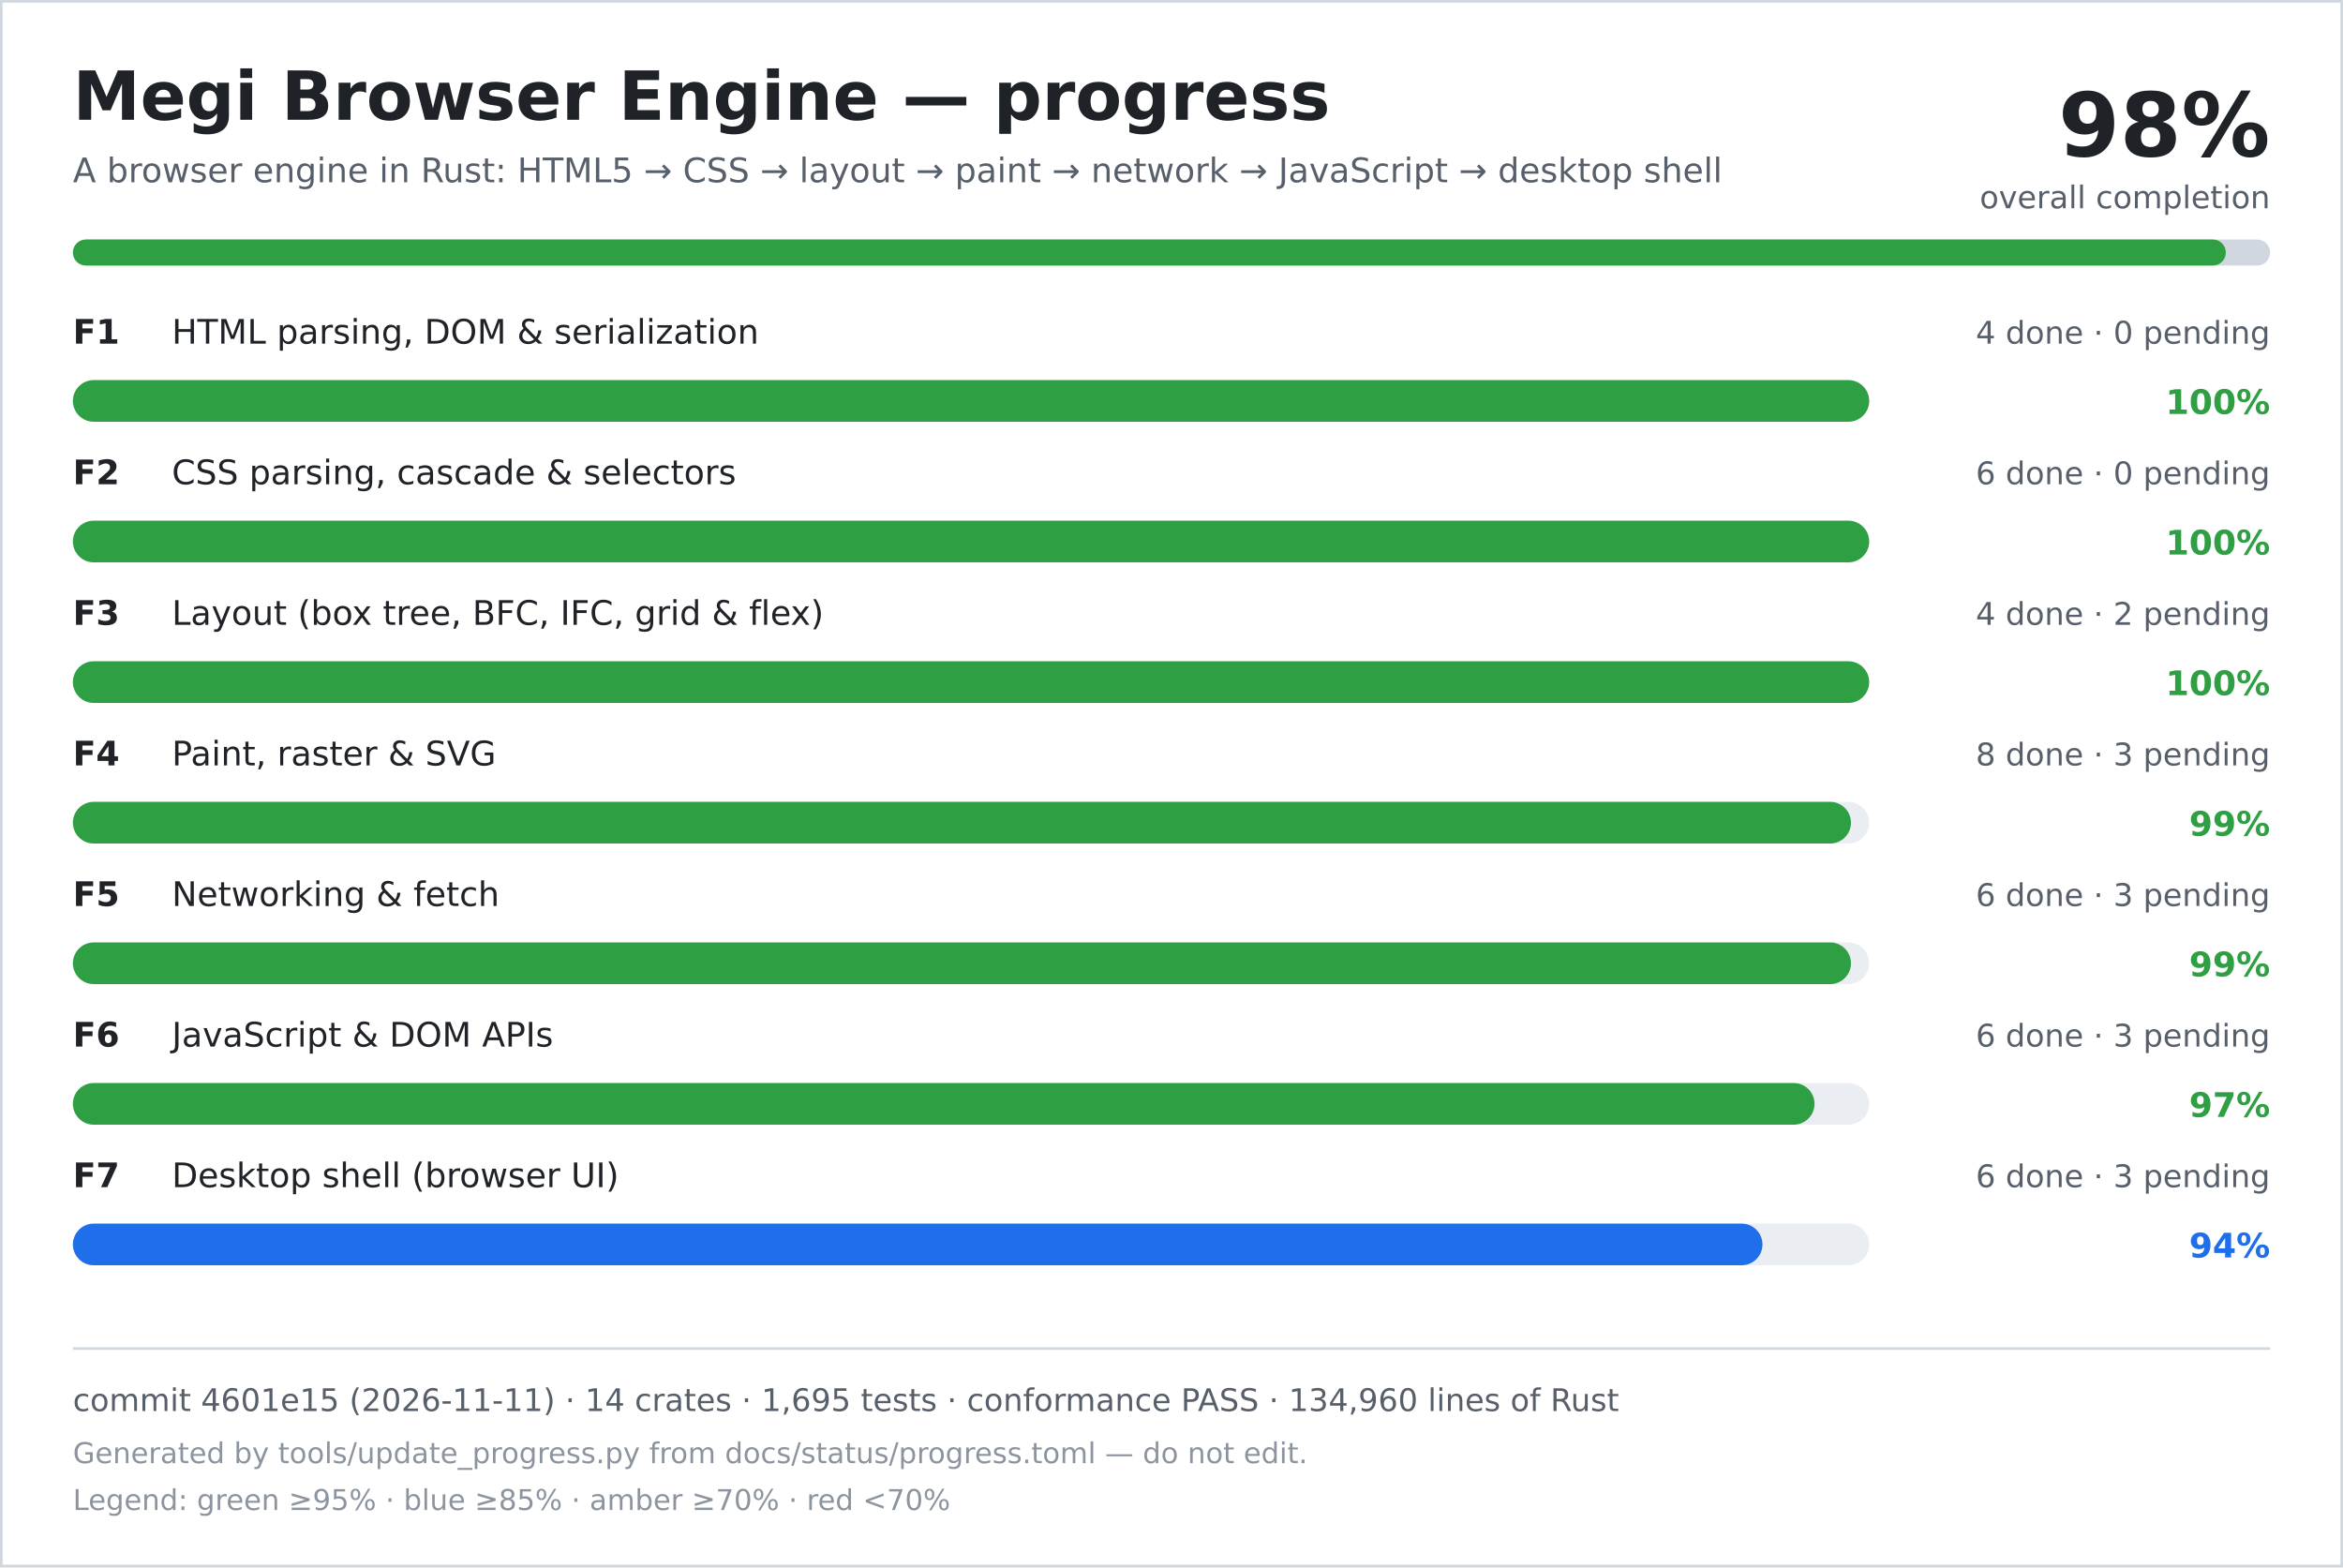
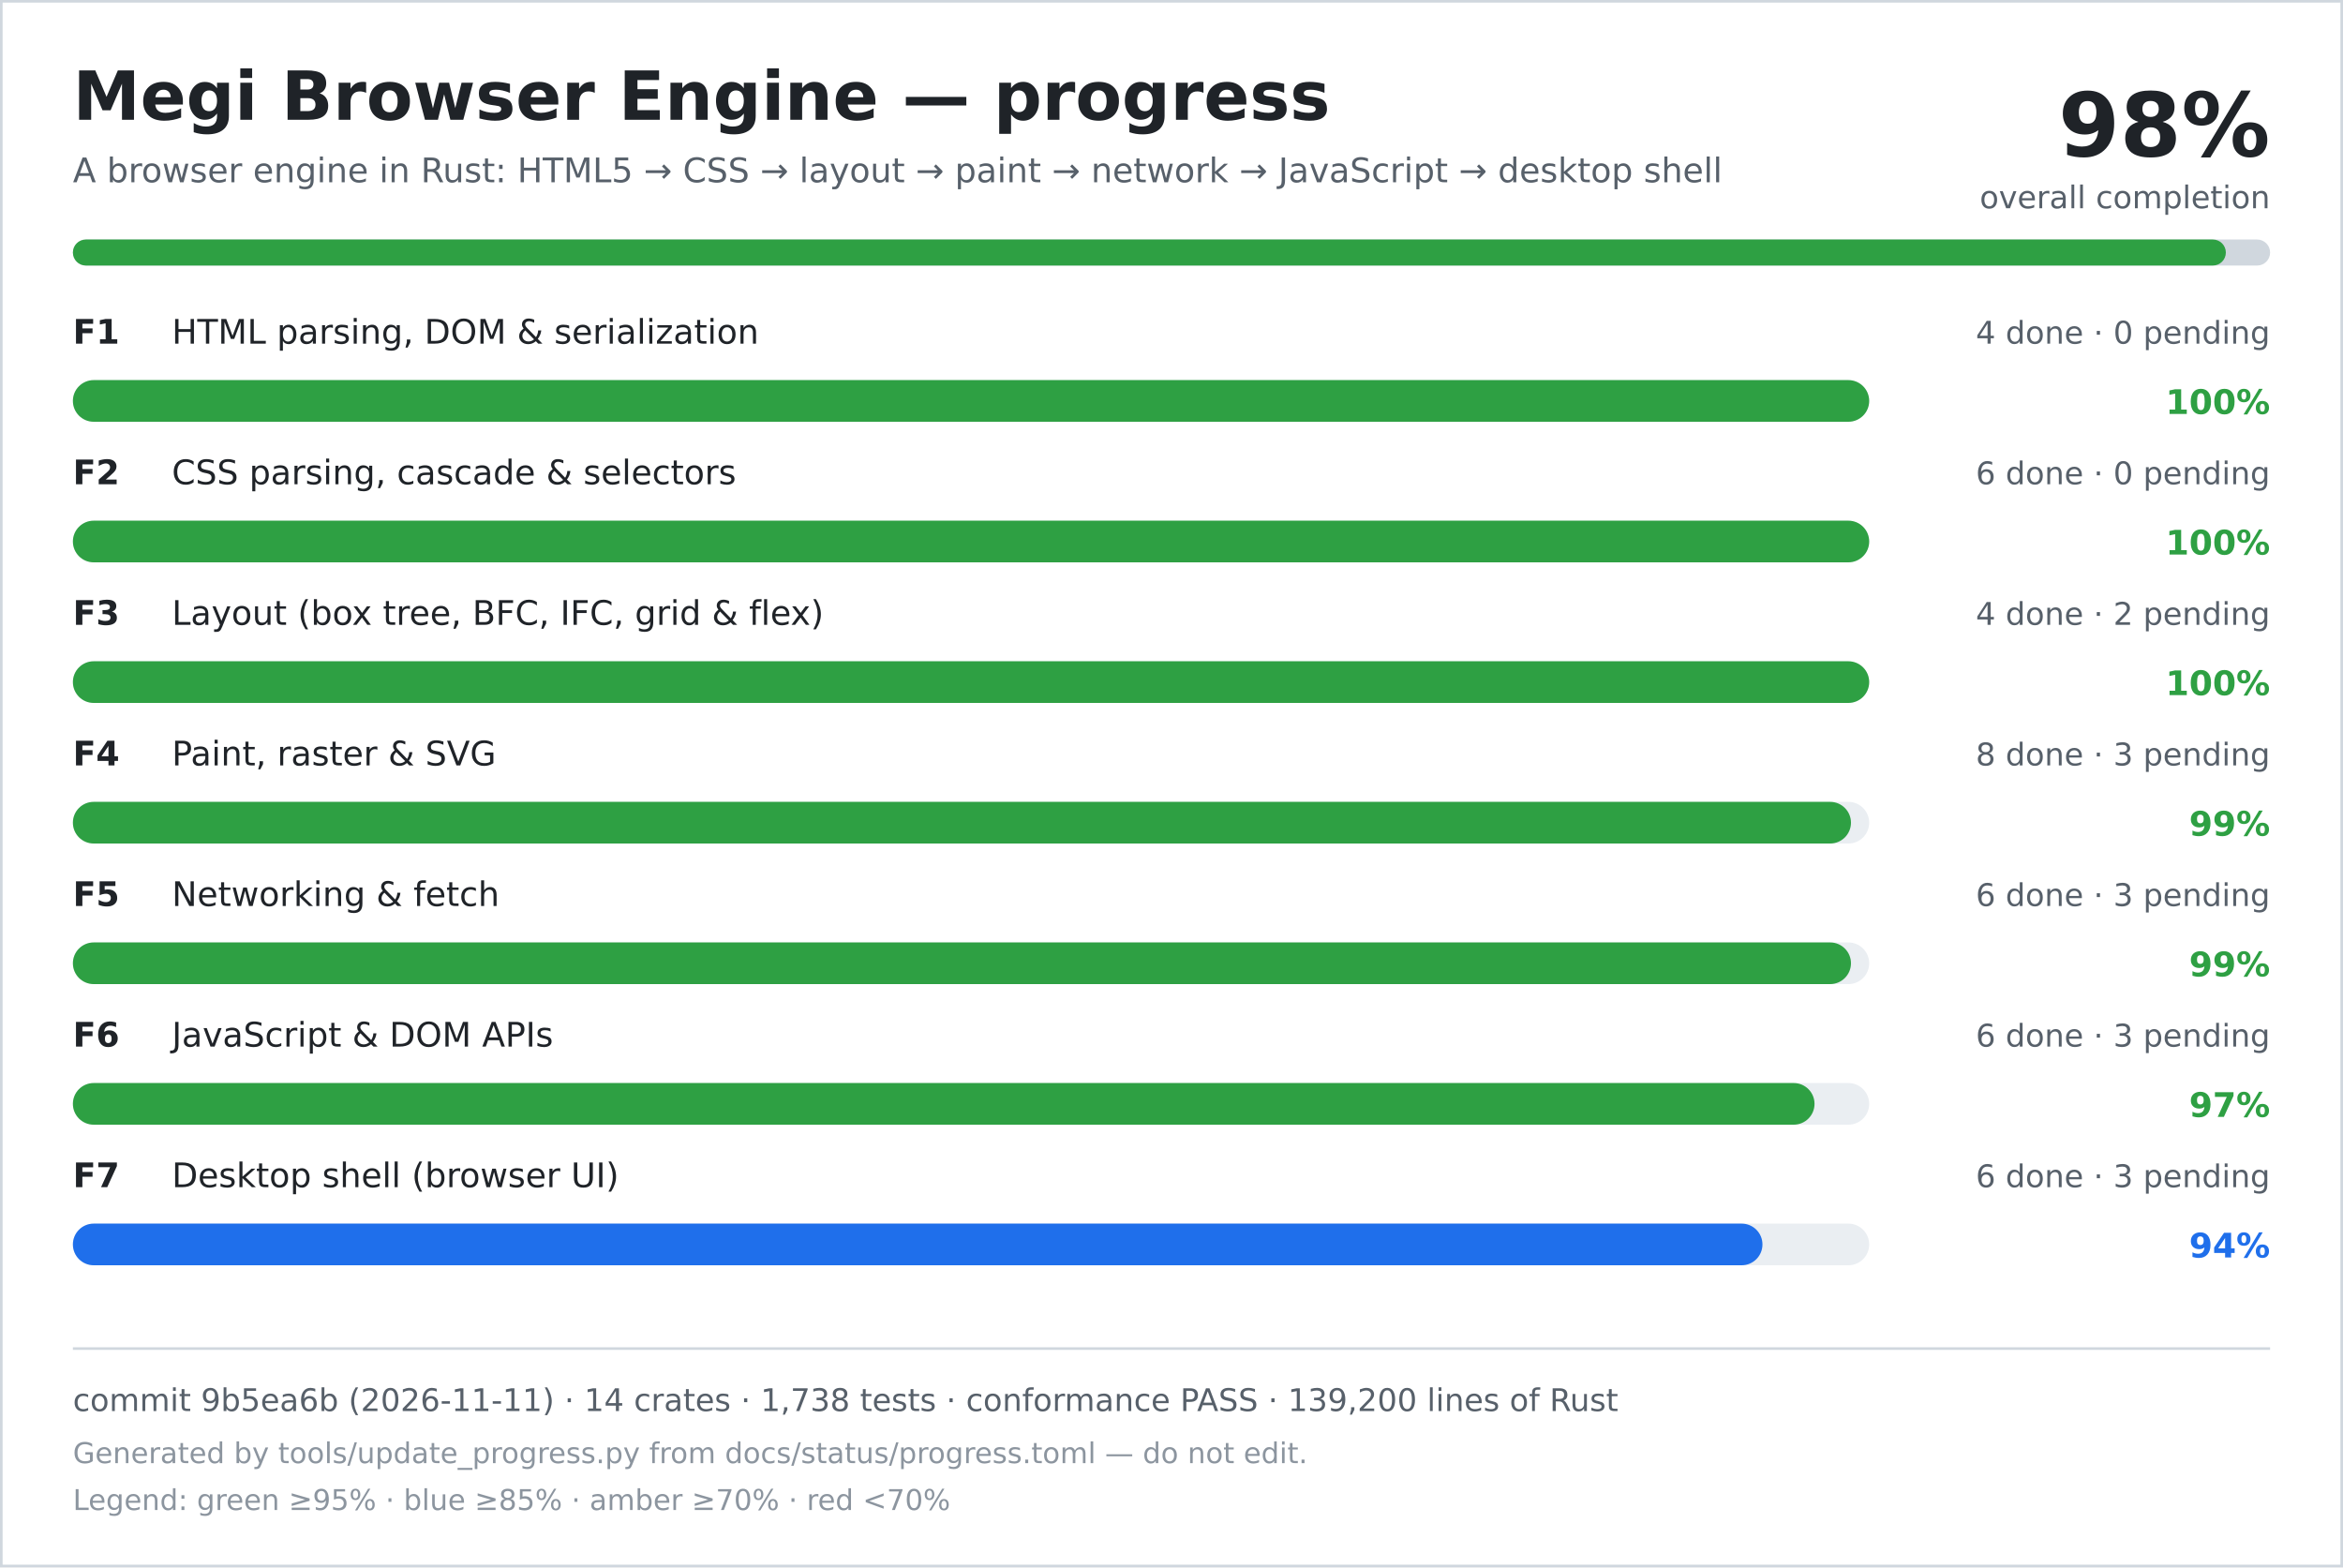
<svg xmlns="http://www.w3.org/2000/svg" width="900" height="602" viewBox="0 0 900 602" role="img" aria-labelledby="title desc">
  <rect width="900" height="602" fill="#ffffff" />
  <rect x="0.5" y="0.5" width="899" height="601" fill="none" stroke="#d0d7de" />
  <text x="28" y="46" font-family="DejaVu Sans, Verdana, sans-serif" font-size="26" font-weight="700" fill="#1f2328">Megi Browser Engine — progress</text>
  <text x="28" y="70" font-family="DejaVu Sans, Verdana, sans-serif" font-size="13" fill="#57606a">A browser engine in Rust: HTML5 → CSS → layout → paint → network → JavaScript → desktop shell</text>
  <text x="872" y="60" text-anchor="end" font-family="DejaVu Sans, Verdana, sans-serif" font-size="34" font-weight="700" fill="#1f2328">98%</text>
  <text x="872" y="80" text-anchor="end" font-family="DejaVu Sans, Verdana, sans-serif" font-size="12" fill="#57606a">overall completion</text>
  <rect x="28" y="92" width="844" height="10" rx="5" fill="#d0d7de" />
  <rect x="28" y="92" width="827" height="10" rx="5" fill="#2ea043" />
  <text x="28" y="132" font-family="DejaVu Sans, Verdana, sans-serif" font-size="13" font-weight="700" fill="#1f2328">F1</text>
  <text x="66" y="132" font-family="DejaVu Sans, Verdana, sans-serif" font-size="13" fill="#1f2328">HTML parsing, DOM &amp; serialization</text>
  <text x="872" y="132" text-anchor="end" font-family="DejaVu Sans, Verdana, sans-serif" font-size="12" fill="#57606a">4 done · 0 pending</text>
  <rect x="28" y="146" width="690" height="16" rx="8" fill="#eaeef2" />
  <rect x="28" y="146" width="690" height="16" rx="8" fill="#2ea043" />
  <text x="872" y="159" text-anchor="end" font-family="DejaVu Sans, Verdana, sans-serif" font-size="13" font-weight="700" fill="#2ea043">100%</text>
  <text x="28" y="186" font-family="DejaVu Sans, Verdana, sans-serif" font-size="13" font-weight="700" fill="#1f2328">F2</text>
  <text x="66" y="186" font-family="DejaVu Sans, Verdana, sans-serif" font-size="13" fill="#1f2328">CSS parsing, cascade &amp; selectors</text>
  <text x="872" y="186" text-anchor="end" font-family="DejaVu Sans, Verdana, sans-serif" font-size="12" fill="#57606a">6 done · 0 pending</text>
  <rect x="28" y="200" width="690" height="16" rx="8" fill="#eaeef2" />
  <rect x="28" y="200" width="690" height="16" rx="8" fill="#2ea043" />
  <text x="872" y="213" text-anchor="end" font-family="DejaVu Sans, Verdana, sans-serif" font-size="13" font-weight="700" fill="#2ea043">100%</text>
  <text x="28" y="240" font-family="DejaVu Sans, Verdana, sans-serif" font-size="13" font-weight="700" fill="#1f2328">F3</text>
  <text x="66" y="240" font-family="DejaVu Sans, Verdana, sans-serif" font-size="13" fill="#1f2328">Layout (box tree, BFC, IFC, grid &amp; flex)</text>
  <text x="872" y="240" text-anchor="end" font-family="DejaVu Sans, Verdana, sans-serif" font-size="12" fill="#57606a">4 done · 2 pending</text>
  <rect x="28" y="254" width="690" height="16" rx="8" fill="#eaeef2" />
  <rect x="28" y="254" width="690" height="16" rx="8" fill="#2ea043" />
  <text x="872" y="267" text-anchor="end" font-family="DejaVu Sans, Verdana, sans-serif" font-size="13" font-weight="700" fill="#2ea043">100%</text>
  <text x="28" y="294" font-family="DejaVu Sans, Verdana, sans-serif" font-size="13" font-weight="700" fill="#1f2328">F4</text>
  <text x="66" y="294" font-family="DejaVu Sans, Verdana, sans-serif" font-size="13" fill="#1f2328">Paint, raster &amp; SVG</text>
  <text x="872" y="294" text-anchor="end" font-family="DejaVu Sans, Verdana, sans-serif" font-size="12" fill="#57606a">8 done · 3 pending</text>
  <rect x="28" y="308" width="690" height="16" rx="8" fill="#eaeef2" />
  <rect x="28" y="308" width="683" height="16" rx="8" fill="#2ea043" />
  <text x="872" y="321" text-anchor="end" font-family="DejaVu Sans, Verdana, sans-serif" font-size="13" font-weight="700" fill="#2ea043">99%</text>
  <text x="28" y="348" font-family="DejaVu Sans, Verdana, sans-serif" font-size="13" font-weight="700" fill="#1f2328">F5</text>
  <text x="66" y="348" font-family="DejaVu Sans, Verdana, sans-serif" font-size="13" fill="#1f2328">Networking &amp; fetch</text>
  <text x="872" y="348" text-anchor="end" font-family="DejaVu Sans, Verdana, sans-serif" font-size="12" fill="#57606a">6 done · 3 pending</text>
  <rect x="28" y="362" width="690" height="16" rx="8" fill="#eaeef2" />
  <rect x="28" y="362" width="683" height="16" rx="8" fill="#2ea043" />
  <text x="872" y="375" text-anchor="end" font-family="DejaVu Sans, Verdana, sans-serif" font-size="13" font-weight="700" fill="#2ea043">99%</text>
  <text x="28" y="402" font-family="DejaVu Sans, Verdana, sans-serif" font-size="13" font-weight="700" fill="#1f2328">F6</text>
  <text x="66" y="402" font-family="DejaVu Sans, Verdana, sans-serif" font-size="13" fill="#1f2328">JavaScript &amp; DOM APIs</text>
  <text x="872" y="402" text-anchor="end" font-family="DejaVu Sans, Verdana, sans-serif" font-size="12" fill="#57606a">6 done · 3 pending</text>
  <rect x="28" y="416" width="690" height="16" rx="8" fill="#eaeef2" />
  <rect x="28" y="416" width="669" height="16" rx="8" fill="#2ea043" />
  <text x="872" y="429" text-anchor="end" font-family="DejaVu Sans, Verdana, sans-serif" font-size="13" font-weight="700" fill="#2ea043">97%</text>
  <text x="28" y="456" font-family="DejaVu Sans, Verdana, sans-serif" font-size="13" font-weight="700" fill="#1f2328">F7</text>
  <text x="66" y="456" font-family="DejaVu Sans, Verdana, sans-serif" font-size="13" fill="#1f2328">Desktop shell (browser UI)</text>
  <text x="872" y="456" text-anchor="end" font-family="DejaVu Sans, Verdana, sans-serif" font-size="12" fill="#57606a">6 done · 3 pending</text>
  <rect x="28" y="470" width="690" height="16" rx="8" fill="#eaeef2" />
  <rect x="28" y="470" width="649" height="16" rx="8" fill="#1f6feb" />
  <text x="872" y="483" text-anchor="end" font-family="DejaVu Sans, Verdana, sans-serif" font-size="13" font-weight="700" fill="#1f6feb">94%</text>
  <line x1="28" y1="518" x2="872" y2="518" stroke="#d0d7de" />
-   <text x="28" y="542" font-family="DejaVu Sans, Verdana, sans-serif" font-size="12" fill="#57606a">commit 4601e15 (2026-11-11) · 14 crates · 1,695 tests · conformance PASS · 134,960 lines of Rust</text>
+   <text x="28" y="542" font-family="DejaVu Sans, Verdana, sans-serif" font-size="12" fill="#57606a">commit 9b5ea6b (2026-11-11) · 14 crates · 1,738 tests · conformance PASS · 139,200 lines of Rust</text>
  <text x="28" y="562" font-family="DejaVu Sans, Verdana, sans-serif" font-size="11" fill="#8c959f">Generated by tools/update_progress.py from docs/status/progress.toml — do not edit.</text>
  <text x="28" y="580" font-family="DejaVu Sans, Verdana, sans-serif" font-size="11" fill="#8c959f">Legend: green ≥95% · blue ≥85% · amber ≥70% · red &lt;70%</text>
</svg>
